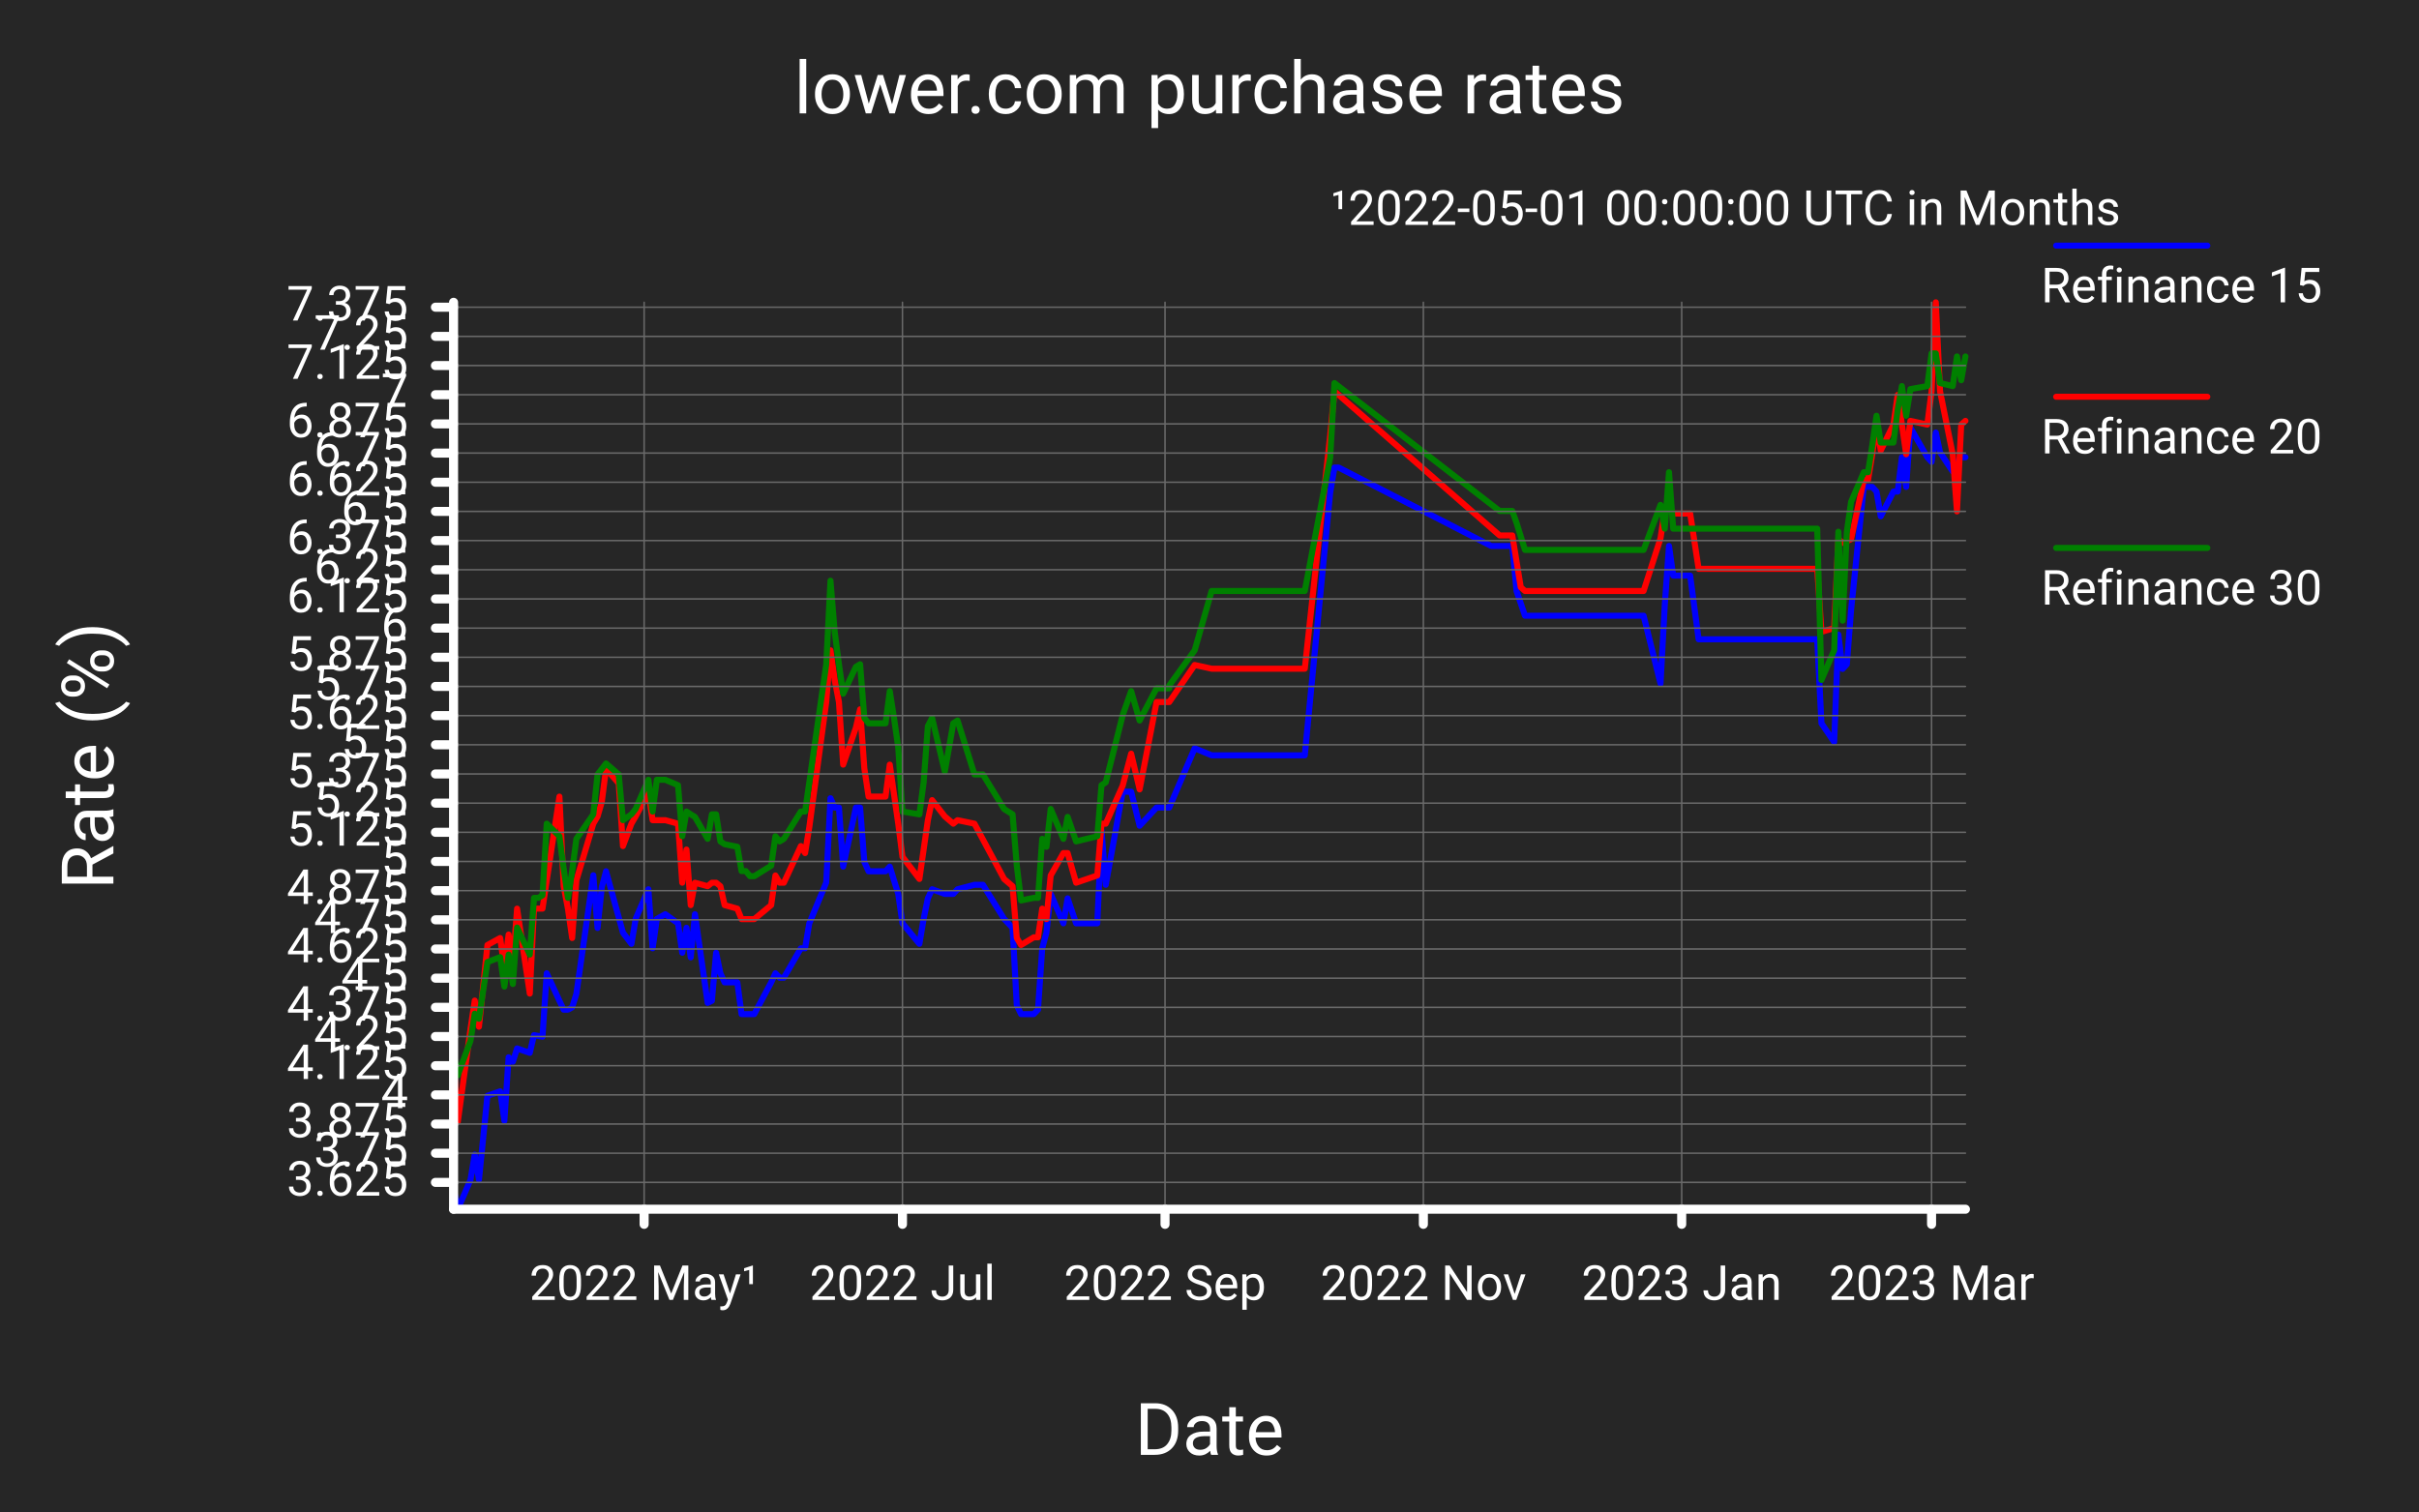
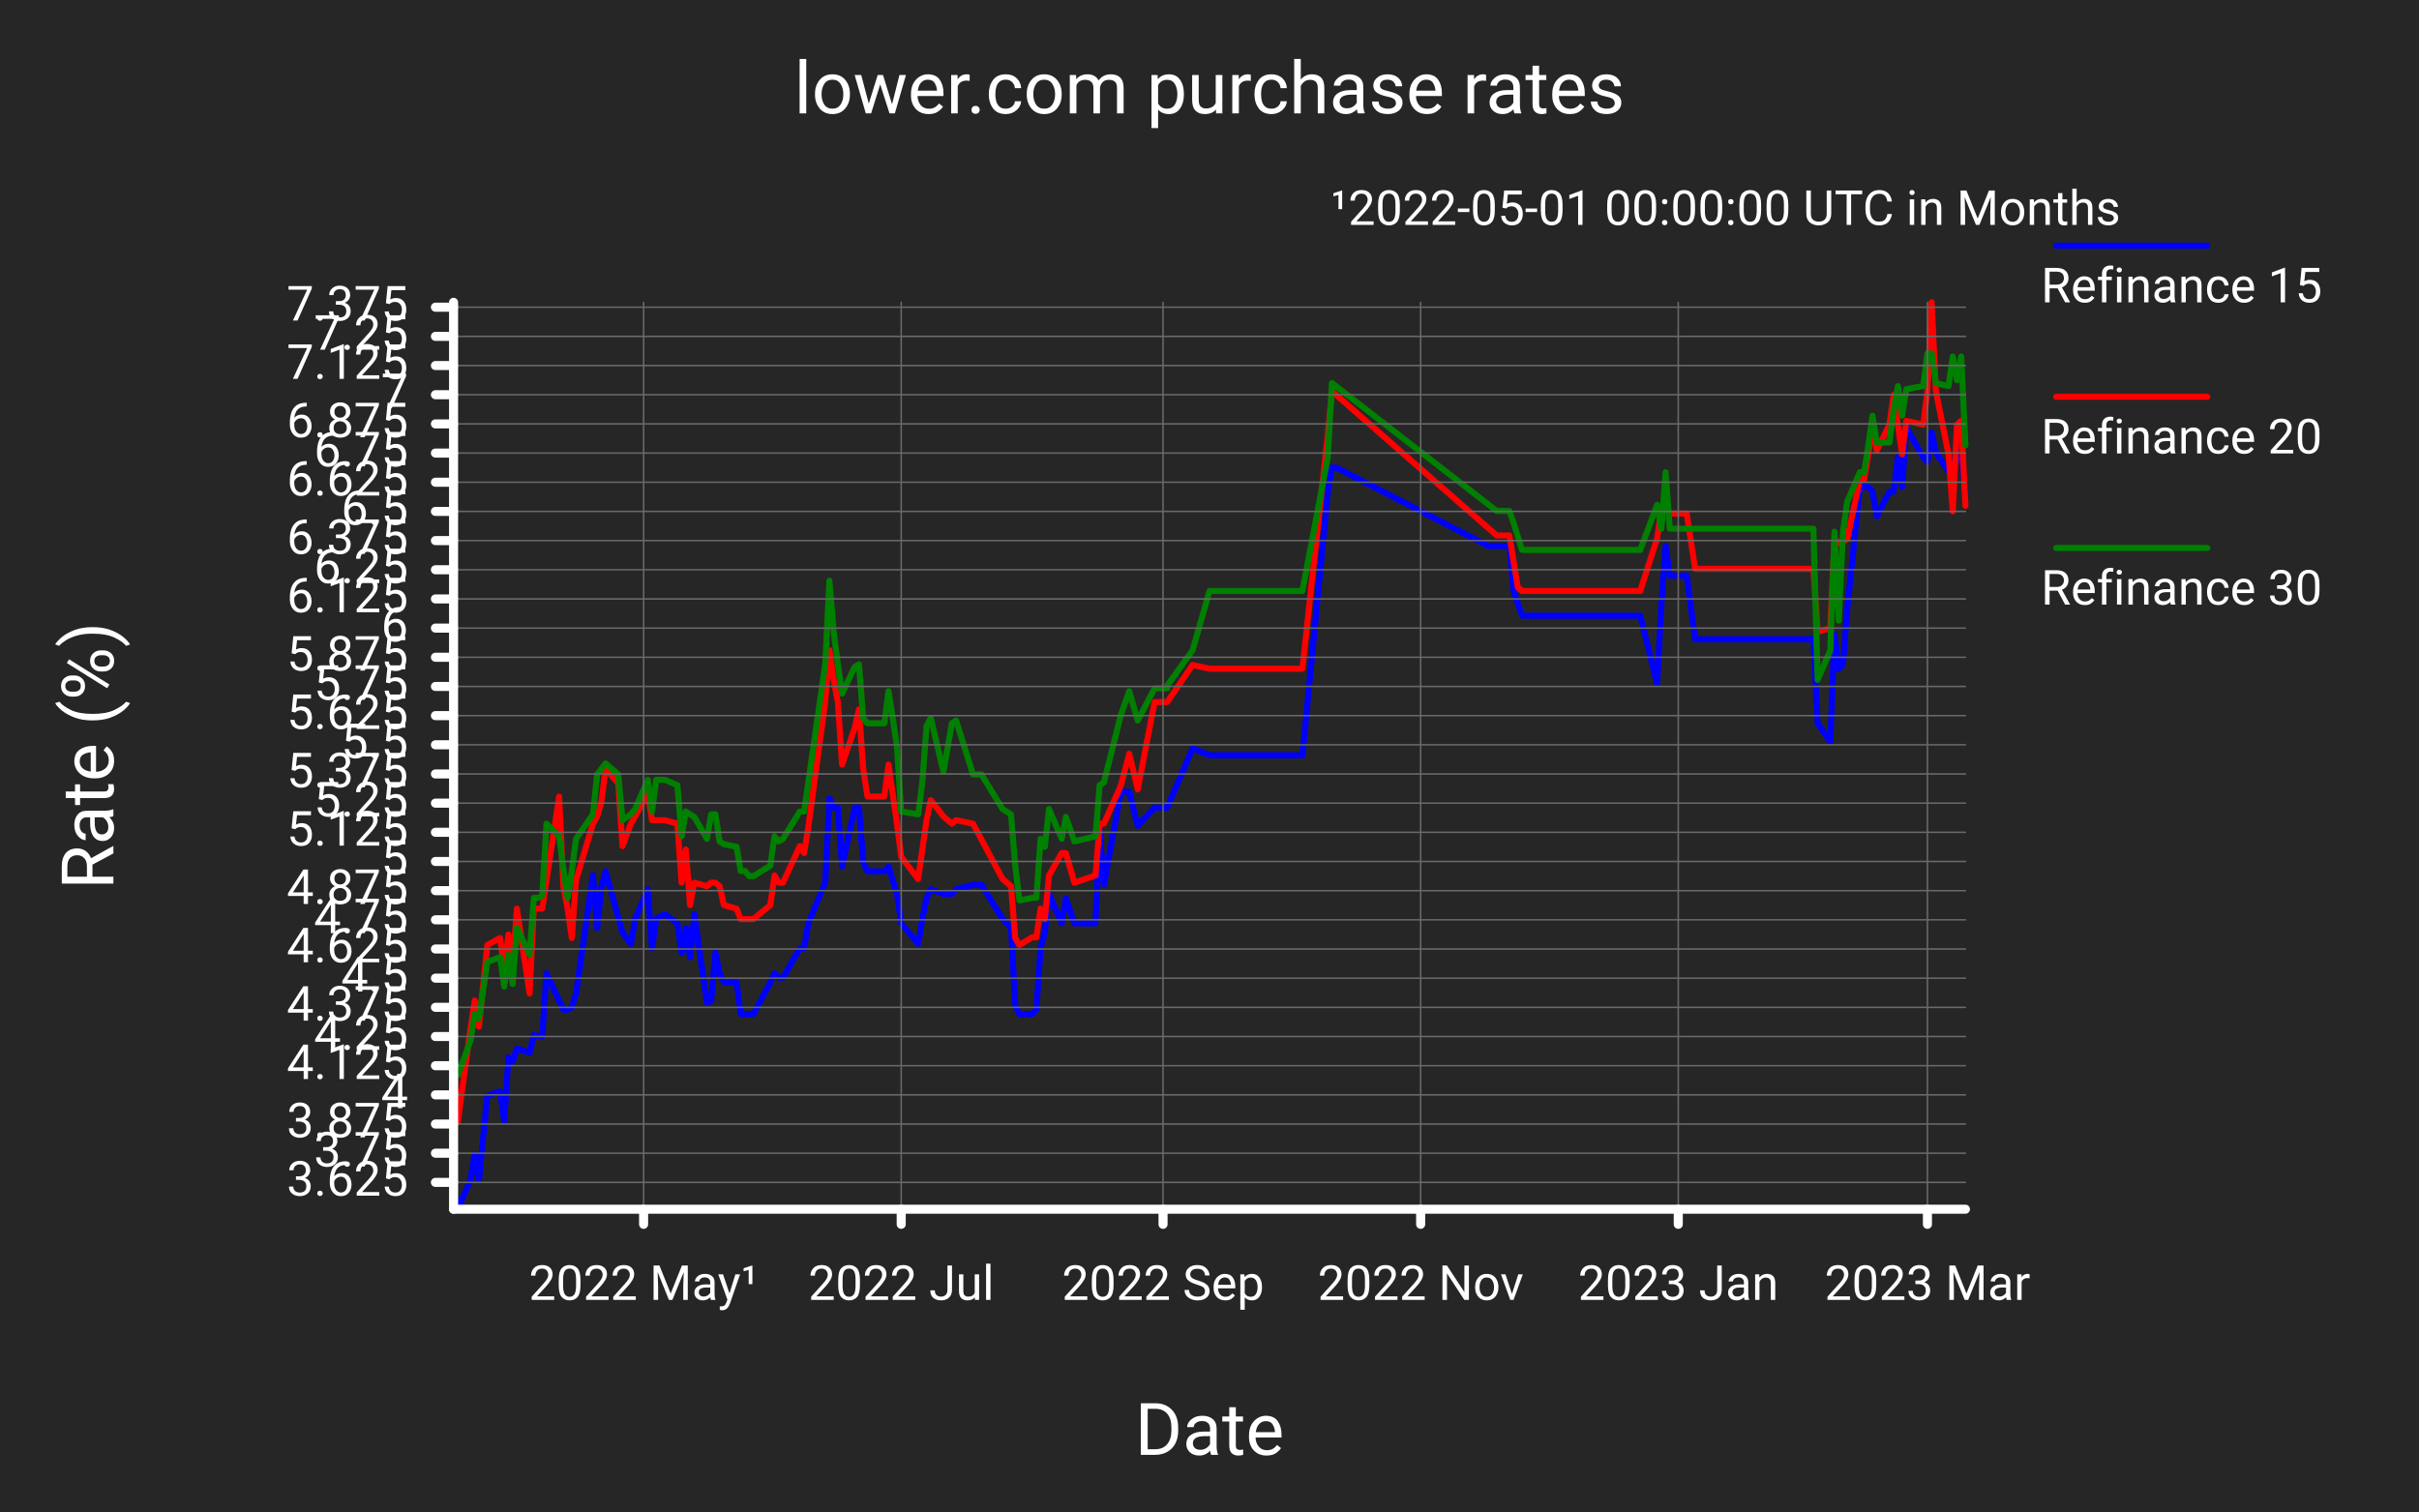
<svg xmlns="http://www.w3.org/2000/svg" class="poloto" width="800" height="500" viewBox="0 0 800 500">
  <style>.poloto{stroke-linecap:round;stroke-linejoin:round;font-family:Roboto,sans-serif;font-size:16px;}.poloto_background{fill:#262626;}.poloto_scatter{stroke-width:7}.poloto_tick_line{stroke:dimgray;stroke-width:0.5}.poloto_line{stroke-width:2}.poloto_text{fill: white;}.poloto_axis_lines{stroke: white;stroke-width:3;fill:none;stroke-dasharray:none}.poloto_title{font-size:24px;dominant-baseline:start;text-anchor:middle;}.poloto_xname{font-size:24px;dominant-baseline:start;text-anchor:middle;}.poloto_yname{font-size:24px;dominant-baseline:start;text-anchor:middle;}.poloto0stroke{stroke:blue;}.poloto1stroke{stroke:red;}.poloto2stroke{stroke:green;}.poloto3stroke{stroke:gold;}.poloto4stroke{stroke:aqua;}.poloto5stroke{stroke:lime;}.poloto6stroke{stroke:orange;}.poloto7stroke{stroke:chocolate;}.poloto0fill{fill:blue;}.poloto1fill{fill:red;}.poloto2fill{fill:green;}.poloto3fill{fill:gold;}.poloto4fill{fill:aqua;}.poloto5fill{fill:lime;}.poloto6fill{fill:orange;}.poloto7fill{fill:chocolate;}</style>
  <circle r="1e5" class="poloto_background" />
  <text class="poloto_text poloto_legend_text" x="675" y="100">Refinance 15</text>
  <line class="poloto_line poloto_legend_icon poloto0stroke poloto0legend" stroke="black" x1="680" x2="730" y1="81.25" y2="81.25" />
-   <path class="poloto_line poloto0stroke" fill="none" stroke="black" d=" M 150.00 393.13 L 151.40 400.00 L 155.60 390.27 L 157.00 381.94 L 158.40 390.27 L 158.40 390.27 L 161.20 362.48 L 165.41 361.01 L 166.81 370.74 L 168.21 349.74 L 169.61 351.21 L 171.01 346.81 L 175.21 348.28 L 176.61 342.41 L 176.61 342.41 L 179.41 342.95 L 180.81 321.95 L 185.01 331.06 L 186.41 333.99 L 187.82 333.99 L 189.22 333.22 L 190.62 328.74 L 196.22 289.53 L 197.62 306.97 L 199.02 293.46 L 200.42 288.21 L 200.42 288.21 L 206.02 308.52 L 208.82 312.22 L 210.22 303.96 L 214.43 294.16 L 215.83 313.69 L 217.23 303.96 L 217.23 303.96 L 220.03 302.42 L 224.23 305.43 L 225.63 315.16 L 225.63 315.16 L 227.03 306.90 L 228.43 316.70 L 229.83 302.42 L 234.03 331.76 L 235.43 331.06 L 236.83 315.16 L 236.83 315.16 L 238.24 321.95 L 239.64 324.96 L 243.84 324.96 L 245.24 335.46 L 246.64 335.46 L 248.04 335.46 L 249.44 335.46 L 255.04 324.96 L 256.44 321.95 L 257.84 323.42 L 259.24 323.42 L 259.24 323.42 L 264.85 313.69 L 266.25 313.69 L 267.65 305.43 L 273.25 291.92 L 274.65 264.05 L 276.05 267.14 L 277.45 267.14 L 278.85 286.67 L 283.05 267.14 L 284.45 267.14 L 285.85 285.13 L 287.25 288.21 L 292.86 288.21 L 294.26 286.67 L 295.66 291.22 L 297.06 295.70 L 298.46 305.43 L 304.06 312.22 L 305.46 303.96 L 306.86 297.17 L 308.26 294.16 L 312.46 295.70 L 315.27 295.70 L 316.67 294.16 L 322.27 292.69 L 322.27 292.69 L 322.27 292.69 L 322.27 292.69 L 322.27 292.69 L 322.27 292.69 L 325.07 292.69 L 325.07 292.69 L 325.07 292.69 L 325.07 292.69 L 325.07 292.69 L 325.07 292.69 L 332.07 303.96 L 334.87 306.90 L 336.27 332.53 L 337.68 335.46 L 341.88 335.46 L 343.28 333.99 L 344.68 313.69 L 346.08 308.44 L 347.48 295.70 L 351.68 305.43 L 351.68 305.43 L 353.08 297.17 L 355.88 305.43 L 355.88 305.43 L 362.89 305.43 L 364.29 274.70 L 365.69 292.69 L 371.29 261.89 L 374.09 261.89 L 374.09 261.89 L 376.89 273.16 L 382.49 267.14 L 382.49 267.14 L 382.49 267.14 L 382.49 267.14 L 382.49 267.14 L 382.49 267.14 L 382.49 267.14 L 382.49 267.14 L 382.49 267.14 L 386.69 267.14 L 395.10 247.53 L 400.70 249.85 L 400.70 249.85 L 404.90 249.85 L 410.50 249.85 L 411.90 249.85 L 411.90 249.85 L 411.90 249.85 L 411.90 249.85 L 411.90 249.85 L 430.11 249.85 L 431.51 249.85 L 439.92 162.92 L 441.32 154.66 L 442.72 154.66 L 493.14 180.60 L 498.74 180.60 L 500.14 180.60 L 501.54 195.50 L 504.34 203.68 L 504.34 203.68 L 509.94 203.68 L 511.34 203.68 L 512.75 203.68 L 514.15 203.68 L 518.35 203.68 L 519.75 203.68 L 522.55 203.68 L 523.95 203.68 L 528.15 203.68 L 529.55 203.68 L 529.55 203.68 L 533.75 203.68 L 537.96 203.68 L 539.36 203.68 L 540.76 203.68 L 542.16 203.68 L 543.56 203.68 L 549.16 226.15 L 550.56 200.21 L 551.96 180.60 L 553.36 190.40 L 557.56 190.40 L 558.96 190.40 L 558.96 190.40 L 561.76 211.48 L 563.17 211.48 L 567.37 211.48 L 568.77 211.48 L 570.17 211.48 L 571.57 211.48 L 572.97 211.48 L 572.97 211.48 L 572.97 211.48 L 572.97 211.48 L 579.97 211.48 L 582.77 211.48 L 586.97 211.48 L 588.38 211.48 L 591.18 211.48 L 592.58 211.48 L 598.18 211.48 L 599.58 211.48 L 600.98 211.48 L 602.38 239.27 L 606.58 245.45 L 607.98 209.93 L 609.38 221.28 L 610.78 219.74 L 612.18 201.75 L 616.39 161.07 L 617.79 161.07 L 619.19 161.07 L 620.59 162.61 L 621.99 170.79 L 626.19 162.61 L 627.59 162.61 L 628.99 151.26 L 630.39 161.07 L 631.79 141.46 L 637.39 151.26 L 638.80 152.80 L 640.20 143.08 L 641.60 149.64 L 645.80 155.97 L 647.20 152.80 L 648.60 151.26 L 650.00 151.26" />
+   <path class="poloto_line poloto0stroke" fill="none" stroke="black" d=" M 150.00 393.13 L 151.40 400.00 L 155.59 390.27 L 156.98 381.94 L 158.38 390.27 L 158.38 390.27 L 161.17 362.48 L 165.36 361.01 L 166.76 370.74 L 168.16 349.74 L 169.55 351.21 L 170.95 346.81 L 175.14 348.28 L 176.54 342.41 L 176.54 342.41 L 179.33 342.95 L 180.73 321.95 L 184.92 331.06 L 186.31 333.99 L 187.71 333.99 L 189.11 333.22 L 190.50 328.74 L 196.09 289.53 L 197.49 306.97 L 198.88 293.46 L 200.28 288.21 L 200.28 288.21 L 205.87 308.52 L 208.66 312.22 L 210.06 303.96 L 214.25 294.16 L 215.64 313.69 L 217.04 303.96 L 217.04 303.96 L 219.83 302.42 L 224.02 305.43 L 225.42 315.16 L 225.42 315.16 L 226.82 306.90 L 228.21 316.70 L 229.61 302.42 L 233.80 331.76 L 235.20 331.06 L 236.59 315.16 L 236.59 315.16 L 237.99 321.95 L 239.39 324.96 L 243.58 324.96 L 244.97 335.46 L 246.37 335.46 L 247.77 335.46 L 249.16 335.46 L 254.75 324.96 L 256.15 321.95 L 257.54 323.42 L 258.94 323.42 L 258.94 323.42 L 264.53 313.69 L 265.92 313.69 L 267.32 305.43 L 272.91 291.92 L 274.30 264.05 L 275.70 267.14 L 277.09 267.14 L 278.49 286.67 L 282.68 267.14 L 284.08 267.14 L 285.47 285.13 L 286.87 288.21 L 292.46 288.21 L 293.85 286.67 L 295.25 291.22 L 296.65 295.70 L 298.04 305.43 L 303.63 312.22 L 305.03 303.96 L 306.42 297.17 L 307.82 294.16 L 312.01 295.70 L 314.80 295.70 L 316.20 294.16 L 321.79 292.69 L 321.79 292.69 L 321.79 292.69 L 321.79 292.69 L 321.79 292.69 L 321.79 292.69 L 324.58 292.69 L 324.58 292.69 L 324.58 292.69 L 324.58 292.69 L 324.58 292.69 L 324.58 292.69 L 331.56 303.96 L 334.36 306.90 L 335.75 332.53 L 337.15 335.46 L 341.34 335.46 L 342.74 333.99 L 344.13 313.69 L 345.53 308.44 L 346.93 295.70 L 351.12 305.43 L 351.12 305.43 L 352.51 297.17 L 355.31 305.43 L 355.31 305.43 L 362.29 305.43 L 363.69 274.70 L 365.08 292.69 L 370.67 261.89 L 373.46 261.89 L 373.46 261.89 L 376.26 273.16 L 381.84 267.14 L 381.84 267.14 L 381.84 267.14 L 381.84 267.14 L 381.84 267.14 L 381.84 267.14 L 381.84 267.14 L 381.84 267.14 L 381.84 267.14 L 386.03 267.14 L 394.41 247.53 L 400.00 249.85 L 400.00 249.85 L 404.19 249.85 L 409.78 249.85 L 411.17 249.85 L 411.17 249.85 L 411.17 249.85 L 411.17 249.85 L 411.17 249.85 L 429.33 249.85 L 430.73 249.85 L 439.11 162.92 L 440.50 154.66 L 441.90 154.66 L 492.18 180.60 L 497.77 180.60 L 499.16 180.60 L 500.56 195.50 L 503.35 203.68 L 503.35 203.68 L 508.94 203.68 L 510.34 203.68 L 511.73 203.68 L 513.13 203.68 L 517.32 203.68 L 518.72 203.68 L 521.51 203.68 L 522.91 203.68 L 527.09 203.68 L 528.49 203.68 L 528.49 203.68 L 532.68 203.68 L 536.87 203.68 L 538.27 203.68 L 539.66 203.68 L 541.06 203.68 L 542.46 203.68 L 548.04 226.15 L 549.44 200.21 L 550.84 180.60 L 552.23 190.40 L 556.42 190.40 L 557.82 190.40 L 557.82 190.40 L 560.61 211.48 L 562.01 211.48 L 566.20 211.48 L 567.60 211.48 L 568.99 211.48 L 570.39 211.48 L 571.79 211.48 L 571.79 211.48 L 571.79 211.48 L 571.79 211.48 L 578.77 211.48 L 581.56 211.48 L 585.75 211.48 L 587.15 211.48 L 589.94 211.48 L 591.34 211.48 L 596.93 211.48 L 598.32 211.48 L 599.72 211.48 L 601.12 239.27 L 605.31 245.45 L 606.70 209.93 L 608.10 221.28 L 609.50 219.74 L 610.89 201.75 L 615.08 161.07 L 616.48 161.07 L 617.88 161.07 L 619.27 162.61 L 620.67 170.79 L 624.86 162.61 L 626.26 162.61 L 627.65 151.26 L 629.05 161.07 L 630.45 141.46 L 636.03 151.26 L 637.43 152.80 L 638.83 143.08 L 640.22 149.64 L 644.41 155.97 L 645.81 152.80 L 647.21 151.26 L 648.60 151.26 L 650.00 162.61" />
  <text class="poloto_text poloto_legend_text" x="675" y="150">Refinance 20</text>
  <line class="poloto_line poloto_legend_icon poloto1stroke poloto1legend" stroke="black" x1="680" x2="730" y1="131.25" y2="131.25" />
-   <path class="poloto_line poloto1stroke" fill="none" stroke="black" d=" M 150.00 350.51 L 151.40 371.13 L 155.60 340.40 L 157.00 330.98 L 158.40 339.63 L 158.40 339.63 L 161.20 312.61 L 165.41 310.29 L 166.81 320.10 L 168.21 309.14 L 169.61 318.94 L 171.01 300.57 L 175.21 328.67 L 176.61 300.57 L 176.61 300.57 L 179.41 300.57 L 179.41 300.57 L 185.01 263.51 L 186.41 293.15 L 187.82 300.57 L 189.22 310.29 L 190.62 291.22 L 196.22 272.47 L 197.62 270.07 L 199.02 265.29 L 200.42 254.32 L 204.62 259.11 L 206.02 279.88 L 208.82 272.47 L 210.22 270.07 L 214.43 262.27 L 215.83 271.31 L 217.23 271.31 L 217.23 271.31 L 220.03 271.31 L 224.23 272.47 L 225.63 292.00 L 225.63 292.00 L 227.03 281.03 L 228.43 299.41 L 229.83 292.00 L 234.03 293.15 L 235.43 292.00 L 236.83 292.00 L 236.83 292.00 L 238.24 293.15 L 239.64 299.41 L 243.84 300.57 L 245.24 304.04 L 246.64 304.04 L 248.04 304.04 L 249.44 304.04 L 255.04 299.41 L 256.44 289.60 L 257.84 292.00 L 259.24 292.00 L 259.24 292.00 L 264.85 279.88 L 266.25 282.19 L 267.65 273.62 L 273.25 232.24 L 274.65 215.11 L 276.05 224.91 L 277.45 232.24 L 278.85 252.93 L 283.05 240.74 L 284.45 234.64 L 285.85 254.17 L 287.25 263.51 L 292.86 263.51 L 294.26 252.93 L 295.66 262.74 L 297.06 272.47 L 298.46 283.43 L 304.06 290.76 L 305.46 281.03 L 306.86 271.31 L 308.26 264.67 L 312.46 270.07 L 315.27 272.47 L 316.67 271.31 L 322.27 272.47 L 322.27 272.47 L 322.27 272.47 L 322.27 272.47 L 322.27 272.47 L 322.27 272.47 L 322.27 272.47 L 322.27 272.47 L 322.27 272.47 L 322.27 272.47 L 322.27 272.47 L 322.27 272.47 L 332.07 290.76 L 334.87 293.15 L 336.27 310.29 L 337.68 312.61 L 341.88 310.06 L 343.28 310.06 L 344.68 300.57 L 346.08 304.04 L 347.48 289.60 L 351.68 282.19 L 351.68 282.19 L 353.08 282.19 L 355.88 292.00 L 355.88 292.00 L 362.89 289.60 L 364.29 272.47 L 365.69 272.47 L 371.29 259.88 L 374.09 249.31 L 374.09 249.31 L 376.89 261.12 L 382.49 232.24 L 382.49 232.24 L 382.49 232.24 L 382.49 232.24 L 382.49 232.24 L 382.49 232.24 L 382.49 232.24 L 382.49 232.24 L 382.49 232.24 L 386.69 232.24 L 395.10 219.97 L 400.70 221.20 L 403.50 221.20 L 404.90 221.20 L 404.90 221.20 L 411.90 221.20 L 413.31 221.20 L 413.31 221.20 L 413.31 221.20 L 413.31 221.20 L 430.11 221.20 L 431.51 221.20 L 439.92 143.85 L 441.32 129.41 L 441.32 129.41 L 495.94 177.12 L 498.74 177.12 L 500.14 177.12 L 502.94 194.26 L 504.34 195.50 L 504.34 195.50 L 509.94 195.50 L 511.34 195.50 L 512.75 195.50 L 514.15 195.50 L 518.35 195.50 L 519.75 195.50 L 522.55 195.50 L 523.95 195.50 L 528.15 195.50 L 529.55 195.50 L 529.55 195.50 L 533.75 195.50 L 537.96 195.50 L 539.36 195.50 L 540.76 195.50 L 542.16 195.50 L 543.56 195.50 L 549.16 178.05 L 550.56 168.55 L 551.96 167.32 L 553.36 169.87 L 557.56 169.87 L 558.96 169.87 L 558.96 169.87 L 561.76 188.16 L 563.17 188.16 L 567.37 188.16 L 568.77 188.16 L 570.17 188.16 L 571.57 188.16 L 572.97 188.16 L 572.97 188.16 L 578.57 188.16 L 578.57 188.16 L 579.97 188.16 L 582.77 188.16 L 586.97 188.16 L 588.38 188.16 L 591.18 188.16 L 592.58 188.16 L 598.18 188.16 L 599.58 188.16 L 600.98 188.16 L 602.38 209.01 L 606.58 207.77 L 607.98 178.36 L 609.38 179.59 L 609.38 179.59 L 612.18 178.36 L 616.39 158.75 L 617.79 158.75 L 619.19 150.26 L 620.59 140.45 L 621.99 149.02 L 626.19 140.45 L 627.59 130.65 L 628.99 140.45 L 630.39 150.26 L 631.79 139.22 L 637.39 140.45 L 638.80 129.41 L 640.20 100.00 L 641.60 129.41 L 645.80 150.26 L 647.20 169.17 L 648.60 140.45 L 650.00 139.22" />
+   <path class="poloto_line poloto1stroke" fill="none" stroke="black" d=" M 150.00 350.51 L 151.40 371.13 L 155.59 340.40 L 156.98 330.98 L 158.38 339.63 L 158.38 339.63 L 161.17 312.61 L 165.36 310.29 L 166.76 320.10 L 168.16 309.14 L 169.55 318.94 L 170.95 300.57 L 175.14 328.67 L 176.54 300.57 L 176.54 300.57 L 179.33 300.57 L 179.33 300.57 L 184.92 263.51 L 186.31 293.15 L 187.71 300.57 L 189.11 310.29 L 190.50 291.22 L 196.09 272.47 L 197.49 270.07 L 198.88 265.29 L 200.28 254.32 L 204.47 259.11 L 205.87 279.88 L 208.66 272.47 L 210.06 270.07 L 214.25 262.27 L 215.64 271.31 L 217.04 271.31 L 217.04 271.31 L 219.83 271.31 L 224.02 272.47 L 225.42 292.00 L 225.42 292.00 L 226.82 281.03 L 228.21 299.41 L 229.61 292.00 L 233.80 293.15 L 235.20 292.00 L 236.59 292.00 L 236.59 292.00 L 237.99 293.15 L 239.39 299.41 L 243.58 300.57 L 244.97 304.04 L 246.37 304.04 L 247.77 304.04 L 249.16 304.04 L 254.75 299.41 L 256.15 289.60 L 257.54 292.00 L 258.94 292.00 L 258.94 292.00 L 264.53 279.88 L 265.92 282.19 L 267.32 273.62 L 272.91 232.24 L 274.30 215.11 L 275.70 224.91 L 277.09 232.24 L 278.49 252.93 L 282.68 240.74 L 284.08 234.64 L 285.47 254.17 L 286.87 263.51 L 292.46 263.51 L 293.85 252.93 L 295.25 262.74 L 296.65 272.47 L 298.04 283.43 L 303.63 290.76 L 305.03 281.03 L 306.42 271.31 L 307.82 264.67 L 312.01 270.07 L 314.80 272.47 L 316.20 271.31 L 321.79 272.47 L 321.79 272.47 L 321.79 272.47 L 321.79 272.47 L 321.79 272.47 L 321.79 272.47 L 321.79 272.47 L 321.79 272.47 L 321.79 272.47 L 321.79 272.47 L 321.79 272.47 L 321.79 272.47 L 331.56 290.76 L 334.36 293.15 L 335.75 310.29 L 337.15 312.61 L 341.34 310.06 L 342.74 310.06 L 344.13 300.57 L 345.53 304.04 L 346.93 289.60 L 351.12 282.19 L 351.12 282.19 L 352.51 282.19 L 355.31 292.00 L 355.31 292.00 L 362.29 289.60 L 363.69 272.47 L 365.08 272.47 L 370.67 259.88 L 373.46 249.31 L 373.46 249.31 L 376.26 261.12 L 381.84 232.24 L 381.84 232.24 L 381.84 232.24 L 381.84 232.24 L 381.84 232.24 L 381.84 232.24 L 381.84 232.24 L 381.84 232.24 L 381.84 232.24 L 386.03 232.24 L 394.41 219.97 L 400.00 221.20 L 402.79 221.20 L 404.19 221.20 L 404.19 221.20 L 411.17 221.20 L 412.57 221.20 L 412.57 221.20 L 412.57 221.20 L 412.57 221.20 L 429.33 221.20 L 430.73 221.20 L 439.11 143.85 L 440.50 129.41 L 440.50 129.41 L 494.97 177.12 L 497.77 177.12 L 499.16 177.12 L 501.96 194.26 L 503.35 195.50 L 503.35 195.50 L 508.94 195.50 L 510.34 195.50 L 511.73 195.50 L 513.13 195.50 L 517.32 195.50 L 518.72 195.50 L 521.51 195.50 L 522.91 195.50 L 527.09 195.50 L 528.49 195.50 L 528.49 195.50 L 532.68 195.50 L 536.87 195.50 L 538.27 195.50 L 539.66 195.50 L 541.06 195.50 L 542.46 195.50 L 548.04 178.05 L 549.44 168.55 L 550.84 167.32 L 552.23 169.87 L 556.42 169.87 L 557.82 169.87 L 557.82 169.87 L 560.61 188.16 L 562.01 188.16 L 566.20 188.16 L 567.60 188.16 L 568.99 188.16 L 570.39 188.16 L 571.79 188.16 L 571.79 188.16 L 577.37 188.16 L 577.37 188.16 L 578.77 188.16 L 581.56 188.16 L 585.75 188.16 L 587.15 188.16 L 589.94 188.16 L 591.34 188.16 L 596.93 188.16 L 598.32 188.16 L 599.72 188.16 L 601.12 209.01 L 605.31 207.77 L 606.70 178.36 L 608.10 179.59 L 608.10 179.59 L 610.89 178.36 L 615.08 158.75 L 616.48 158.75 L 617.88 150.26 L 619.27 140.45 L 620.67 149.02 L 624.86 140.45 L 626.26 130.65 L 627.65 140.45 L 629.05 150.26 L 630.45 139.22 L 636.03 140.45 L 637.43 129.41 L 638.83 100.00 L 640.22 129.41 L 644.41 150.26 L 645.81 169.17 L 647.21 140.45 L 648.60 139.22 L 650.00 167.32" />
  <text class="poloto_text poloto_legend_text" x="675" y="200">Refinance 30</text>
  <line class="poloto_line poloto_legend_icon poloto2stroke poloto2legend" stroke="black" x1="680" x2="730" y1="181.25" y2="181.25" />
-   <path class="poloto_line poloto2stroke" fill="none" stroke="black" d=" M 150.00 348.35 L 151.40 355.69 L 155.60 344.26 L 157.00 335.31 L 158.40 337.00 L 158.40 337.00 L 161.20 318.24 L 165.41 316.62 L 166.81 326.35 L 168.21 315.77 L 169.61 325.50 L 171.01 306.82 L 175.21 315.77 L 176.61 297.01 L 178.01 297.01 L 179.41 296.17 L 180.81 272.47 L 185.01 276.63 L 186.41 287.29 L 187.82 297.01 L 189.22 288.14 L 190.62 277.48 L 196.22 269.38 L 197.62 256.18 L 199.02 254.40 L 200.42 252.55 L 204.62 256.18 L 206.02 271.31 L 208.82 269.38 L 210.22 267.60 L 214.43 257.95 L 215.83 268.45 L 217.23 257.95 L 217.23 257.95 L 220.03 257.95 L 224.23 259.73 L 225.63 276.63 L 225.63 276.63 L 227.03 268.45 L 228.43 269.38 L 229.83 270.23 L 234.03 277.48 L 235.43 269.38 L 236.83 269.38 L 236.83 269.38 L 238.24 278.33 L 239.64 279.26 L 243.84 280.11 L 245.24 288.14 L 246.64 288.14 L 248.04 289.84 L 249.44 289.84 L 255.04 286.36 L 256.44 276.63 L 257.84 278.33 L 259.24 277.48 L 259.24 277.48 L 264.85 268.45 L 266.25 268.45 L 267.65 258.80 L 273.25 219.74 L 274.65 192.10 L 276.05 209.01 L 277.45 219.74 L 278.85 229.46 L 283.05 220.59 L 284.45 219.74 L 285.85 237.49 L 287.25 239.27 L 292.86 239.27 L 294.26 228.62 L 295.66 237.49 L 297.06 247.22 L 298.46 268.45 L 304.06 269.38 L 305.46 258.80 L 306.86 240.20 L 308.26 237.49 L 312.46 255.25 L 315.27 239.27 L 316.67 238.34 L 322.27 256.18 L 322.27 256.18 L 322.27 256.18 L 322.27 256.18 L 322.27 256.18 L 322.27 256.18 L 325.07 256.18 L 325.07 256.18 L 325.07 256.18 L 325.07 256.18 L 325.07 256.18 L 325.07 256.18 L 332.07 267.60 L 334.87 269.38 L 336.27 286.36 L 337.68 297.86 L 341.88 297.01 L 343.28 297.01 L 344.68 277.48 L 346.08 280.11 L 347.48 267.60 L 351.68 277.48 L 351.68 277.48 L 353.08 270.23 L 355.88 278.33 L 355.88 278.33 L 362.89 276.63 L 364.29 259.73 L 365.69 258.80 L 371.29 236.57 L 374.09 228.62 L 374.09 228.62 L 376.89 238.34 L 382.49 227.69 L 382.49 227.69 L 382.49 227.69 L 382.49 227.69 L 382.49 227.69 L 382.49 227.69 L 382.49 227.69 L 382.49 227.69 L 386.69 227.69 L 386.69 226.76 L 395.10 215.11 L 400.70 195.50 L 400.70 195.50 L 404.90 195.50 L 404.90 195.50 L 411.90 195.50 L 413.31 195.50 L 413.31 195.50 L 413.31 195.50 L 413.31 195.50 L 430.11 195.50 L 431.51 195.50 L 439.92 151.34 L 441.32 126.71 L 441.32 126.71 L 495.94 169.02 L 498.74 169.02 L 500.14 169.02 L 501.54 172.95 L 504.34 181.91 L 504.34 181.91 L 509.94 181.91 L 511.34 181.91 L 512.75 181.91 L 514.15 181.91 L 518.35 181.91 L 519.75 181.91 L 522.55 181.91 L 523.95 181.91 L 528.15 181.91 L 529.55 181.91 L 529.55 181.91 L 533.75 181.91 L 537.96 181.91 L 539.36 181.91 L 540.76 181.91 L 542.16 181.91 L 543.56 181.91 L 549.16 167.01 L 550.56 174.88 L 551.96 156.20 L 553.36 174.88 L 557.56 174.88 L 558.96 174.88 L 558.96 174.88 L 561.76 174.88 L 563.17 174.88 L 567.37 174.88 L 568.77 174.88 L 570.17 174.88 L 571.57 174.88 L 572.97 174.88 L 572.97 174.88 L 578.57 174.88 L 578.57 174.88 L 579.97 174.88 L 582.77 174.88 L 586.97 174.88 L 588.38 174.88 L 591.18 174.88 L 592.58 174.88 L 598.18 174.88 L 599.58 174.88 L 600.98 174.88 L 602.38 224.91 L 606.58 215.11 L 607.98 175.89 L 609.38 205.30 L 610.78 175.89 L 612.18 166.01 L 616.39 156.20 L 617.79 156.20 L 619.19 147.32 L 620.59 137.52 L 621.99 146.40 L 626.19 146.40 L 627.59 135.59 L 628.99 127.71 L 630.39 137.52 L 631.79 128.72 L 637.39 127.71 L 638.80 116.91 L 640.20 116.91 L 641.60 126.71 L 645.80 127.71 L 647.20 117.91 L 648.60 125.78 L 650.00 117.91" />
+   <path class="poloto_line poloto2stroke" fill="none" stroke="black" d=" M 150.00 348.35 L 151.40 355.69 L 155.59 344.26 L 156.98 335.31 L 158.38 337.00 L 158.38 337.00 L 161.17 318.24 L 165.36 316.62 L 166.76 326.35 L 168.16 315.77 L 169.55 325.50 L 170.95 306.82 L 175.14 315.77 L 176.54 297.01 L 177.93 297.01 L 179.33 296.17 L 180.73 272.47 L 184.92 276.63 L 186.31 287.29 L 187.71 297.01 L 189.11 288.14 L 190.50 277.48 L 196.09 269.38 L 197.49 256.18 L 198.88 254.40 L 200.28 252.55 L 204.47 256.18 L 205.87 271.31 L 208.66 269.38 L 210.06 267.60 L 214.25 257.95 L 215.64 268.45 L 217.04 257.95 L 217.04 257.95 L 219.83 257.95 L 224.02 259.73 L 225.42 276.63 L 225.42 276.63 L 226.82 268.45 L 228.21 269.38 L 229.61 270.23 L 233.80 277.48 L 235.20 269.38 L 236.59 269.38 L 236.59 269.38 L 237.99 278.33 L 239.39 279.26 L 243.58 280.11 L 244.97 288.14 L 246.37 288.14 L 247.77 289.84 L 249.16 289.84 L 254.75 286.36 L 256.15 276.63 L 257.54 278.33 L 258.94 277.48 L 258.94 277.48 L 264.53 268.45 L 265.92 268.45 L 267.32 258.80 L 272.91 219.74 L 274.30 192.10 L 275.70 209.01 L 277.09 219.74 L 278.49 229.46 L 282.68 220.59 L 284.08 219.74 L 285.47 237.49 L 286.87 239.27 L 292.46 239.27 L 293.85 228.62 L 295.25 237.49 L 296.65 247.22 L 298.04 268.45 L 303.63 269.38 L 305.03 258.80 L 306.42 240.20 L 307.82 237.49 L 312.01 255.25 L 314.80 239.27 L 316.20 238.34 L 321.79 256.18 L 321.79 256.18 L 321.79 256.18 L 321.79 256.18 L 321.79 256.18 L 321.79 256.18 L 324.58 256.18 L 324.58 256.18 L 324.58 256.18 L 324.58 256.18 L 324.58 256.18 L 324.58 256.18 L 331.56 267.60 L 334.36 269.38 L 335.75 286.36 L 337.15 297.86 L 341.34 297.01 L 342.74 297.01 L 344.13 277.48 L 345.53 280.11 L 346.93 267.60 L 351.12 277.48 L 351.12 277.48 L 352.51 270.23 L 355.31 278.33 L 355.31 278.33 L 362.29 276.63 L 363.69 259.73 L 365.08 258.80 L 370.67 236.57 L 373.46 228.62 L 373.46 228.62 L 376.26 238.34 L 381.84 227.69 L 381.84 227.69 L 381.84 227.69 L 381.84 227.69 L 381.84 227.69 L 381.84 227.69 L 381.84 227.69 L 381.84 227.69 L 386.03 227.69 L 386.03 226.76 L 394.41 215.11 L 400.00 195.50 L 400.00 195.50 L 404.19 195.50 L 404.19 195.50 L 411.17 195.50 L 412.57 195.50 L 412.57 195.50 L 412.57 195.50 L 412.57 195.50 L 429.33 195.50 L 430.73 195.50 L 439.11 151.34 L 440.50 126.71 L 440.50 126.71 L 494.97 169.02 L 497.77 169.02 L 499.16 169.02 L 500.56 172.95 L 503.35 181.91 L 503.35 181.91 L 508.94 181.91 L 510.34 181.91 L 511.73 181.91 L 513.13 181.91 L 517.32 181.91 L 518.72 181.91 L 521.51 181.91 L 522.91 181.91 L 527.09 181.91 L 528.49 181.91 L 528.49 181.91 L 532.68 181.91 L 536.87 181.91 L 538.27 181.91 L 539.66 181.91 L 541.06 181.91 L 542.46 181.91 L 548.04 167.01 L 549.44 174.88 L 550.84 156.20 L 552.23 174.88 L 556.42 174.88 L 557.82 174.88 L 557.82 174.88 L 560.61 174.88 L 562.01 174.88 L 566.20 174.88 L 567.60 174.88 L 568.99 174.88 L 570.39 174.88 L 571.79 174.88 L 571.79 174.88 L 577.37 174.88 L 577.37 174.88 L 578.77 174.88 L 581.56 174.88 L 585.75 174.88 L 587.15 174.88 L 589.94 174.88 L 591.34 174.88 L 596.93 174.88 L 598.32 174.88 L 599.72 174.88 L 601.12 224.91 L 605.31 215.11 L 606.70 175.89 L 608.10 205.30 L 609.50 175.89 L 610.89 166.01 L 615.08 156.20 L 616.48 156.20 L 617.88 147.32 L 619.27 137.52 L 620.67 146.40 L 624.86 146.40 L 626.26 135.59 L 627.65 127.71 L 629.05 137.52 L 630.45 128.72 L 636.03 127.71 L 637.43 116.91 L 638.83 116.91 L 640.22 126.71 L 644.41 127.71 L 645.81 117.91 L 647.21 125.78 L 648.60 117.91 L 650.00 147.32" />
  <text class="poloto_labels poloto_text poloto_title" x="400" y="37.5">lower.com purchase rates</text>
  <text class="poloto_labels poloto_text poloto_xname" x="400" y="481.25">Date</text>
  <text class="poloto_labels poloto_text poloto_yname" transform="rotate(-90,37.5,250)" x="37.5" y="250">Rate (%)</text>
  <text class="poloto_tick_labels poloto_text" dominant-baseline="middle" text-anchor="start" x="150" y="70" />
  <line class="poloto_axis_lines" stroke="black" x1="150" x2="144" y1="391.122" y2="391.122" />
  <line class="poloto_tick_line" stroke="black" x1="150" x2="650" y1="391.122" y2="391.122" />
  <text class="poloto_tick_labels poloto_text" dominant-baseline="middle" text-anchor="end" x="135" y="391.122">3.625</text>
  <line class="poloto_axis_lines" stroke="black" x1="150" x2="144" y1="381.472" y2="381.472" />
  <line class="poloto_tick_line" stroke="black" x1="150" x2="650" y1="381.472" y2="381.472" />
  <text class="poloto_tick_labels poloto_text" dominant-baseline="middle" text-anchor="end" x="135" y="381.472">3.75</text>
  <line class="poloto_axis_lines" stroke="black" x1="150" x2="144" y1="371.822" y2="371.822" />
  <line class="poloto_tick_line" stroke="black" x1="150" x2="650" y1="371.822" y2="371.822" />
  <text class="poloto_tick_labels poloto_text" dominant-baseline="middle" text-anchor="end" x="135" y="371.822">3.875</text>
  <line class="poloto_axis_lines" stroke="black" x1="150" x2="144" y1="362.172" y2="362.172" />
  <line class="poloto_tick_line" stroke="black" x1="150" x2="650" y1="362.172" y2="362.172" />
  <text class="poloto_tick_labels poloto_text" dominant-baseline="middle" text-anchor="end" x="135" y="362.172">4</text>
  <line class="poloto_axis_lines" stroke="black" x1="150" x2="144" y1="352.522" y2="352.522" />
  <line class="poloto_tick_line" stroke="black" x1="150" x2="650" y1="352.522" y2="352.522" />
  <text class="poloto_tick_labels poloto_text" dominant-baseline="middle" text-anchor="end" x="135" y="352.522">4.125</text>
  <line class="poloto_axis_lines" stroke="black" x1="150" x2="144" y1="342.872" y2="342.872" />
  <line class="poloto_tick_line" stroke="black" x1="150" x2="650" y1="342.872" y2="342.872" />
  <text class="poloto_tick_labels poloto_text" dominant-baseline="middle" text-anchor="end" x="135" y="342.872">4.25</text>
  <line class="poloto_axis_lines" stroke="black" x1="150" x2="144" y1="333.222" y2="333.222" />
  <line class="poloto_tick_line" stroke="black" x1="150" x2="650" y1="333.222" y2="333.222" />
  <text class="poloto_tick_labels poloto_text" dominant-baseline="middle" text-anchor="end" x="135" y="333.222">4.375</text>
  <line class="poloto_axis_lines" stroke="black" x1="150" x2="144" y1="323.572" y2="323.572" />
  <line class="poloto_tick_line" stroke="black" x1="150" x2="650" y1="323.572" y2="323.572" />
  <text class="poloto_tick_labels poloto_text" dominant-baseline="middle" text-anchor="end" x="135" y="323.572">4.5</text>
  <line class="poloto_axis_lines" stroke="black" x1="150" x2="144" y1="313.922" y2="313.922" />
  <line class="poloto_tick_line" stroke="black" x1="150" x2="650" y1="313.922" y2="313.922" />
  <text class="poloto_tick_labels poloto_text" dominant-baseline="middle" text-anchor="end" x="135" y="313.922">4.625</text>
  <line class="poloto_axis_lines" stroke="black" x1="150" x2="144" y1="304.272" y2="304.272" />
  <line class="poloto_tick_line" stroke="black" x1="150" x2="650" y1="304.272" y2="304.272" />
  <text class="poloto_tick_labels poloto_text" dominant-baseline="middle" text-anchor="end" x="135" y="304.272">4.75</text>
  <line class="poloto_axis_lines" stroke="black" x1="150" x2="144" y1="294.622" y2="294.622" />
  <line class="poloto_tick_line" stroke="black" x1="150" x2="650" y1="294.622" y2="294.622" />
  <text class="poloto_tick_labels poloto_text" dominant-baseline="middle" text-anchor="end" x="135" y="294.622">4.875</text>
  <line class="poloto_axis_lines" stroke="black" x1="150" x2="144" y1="284.972" y2="284.972" />
  <line class="poloto_tick_line" stroke="black" x1="150" x2="650" y1="284.972" y2="284.972" />
  <text class="poloto_tick_labels poloto_text" dominant-baseline="middle" text-anchor="end" x="135" y="284.972">5</text>
  <line class="poloto_axis_lines" stroke="black" x1="150" x2="144" y1="275.322" y2="275.322" />
  <line class="poloto_tick_line" stroke="black" x1="150" x2="650" y1="275.322" y2="275.322" />
  <text class="poloto_tick_labels poloto_text" dominant-baseline="middle" text-anchor="end" x="135" y="275.322">5.125</text>
  <line class="poloto_axis_lines" stroke="black" x1="150" x2="144" y1="265.672" y2="265.672" />
  <line class="poloto_tick_line" stroke="black" x1="150" x2="650" y1="265.672" y2="265.672" />
  <text class="poloto_tick_labels poloto_text" dominant-baseline="middle" text-anchor="end" x="135" y="265.672">5.25</text>
  <line class="poloto_axis_lines" stroke="black" x1="150" x2="144" y1="256.022" y2="256.022" />
  <line class="poloto_tick_line" stroke="black" x1="150" x2="650" y1="256.022" y2="256.022" />
  <text class="poloto_tick_labels poloto_text" dominant-baseline="middle" text-anchor="end" x="135" y="256.022">5.375</text>
  <line class="poloto_axis_lines" stroke="black" x1="150" x2="144" y1="246.372" y2="246.372" />
  <line class="poloto_tick_line" stroke="black" x1="150" x2="650" y1="246.372" y2="246.372" />
  <text class="poloto_tick_labels poloto_text" dominant-baseline="middle" text-anchor="end" x="135" y="246.372">5.5</text>
  <line class="poloto_axis_lines" stroke="black" x1="150" x2="144" y1="236.722" y2="236.722" />
  <line class="poloto_tick_line" stroke="black" x1="150" x2="650" y1="236.722" y2="236.722" />
  <text class="poloto_tick_labels poloto_text" dominant-baseline="middle" text-anchor="end" x="135" y="236.722">5.625</text>
  <line class="poloto_axis_lines" stroke="black" x1="150" x2="144" y1="227.072" y2="227.072" />
  <line class="poloto_tick_line" stroke="black" x1="150" x2="650" y1="227.072" y2="227.072" />
  <text class="poloto_tick_labels poloto_text" dominant-baseline="middle" text-anchor="end" x="135" y="227.072">5.75</text>
  <line class="poloto_axis_lines" stroke="black" x1="150" x2="144" y1="217.422" y2="217.422" />
  <line class="poloto_tick_line" stroke="black" x1="150" x2="650" y1="217.422" y2="217.422" />
  <text class="poloto_tick_labels poloto_text" dominant-baseline="middle" text-anchor="end" x="135" y="217.422">5.875</text>
  <line class="poloto_axis_lines" stroke="black" x1="150" x2="144" y1="207.771" y2="207.771" />
  <line class="poloto_tick_line" stroke="black" x1="150" x2="650" y1="207.771" y2="207.771" />
  <text class="poloto_tick_labels poloto_text" dominant-baseline="middle" text-anchor="end" x="135" y="207.771">6</text>
  <line class="poloto_axis_lines" stroke="black" x1="150" x2="144" y1="198.121" y2="198.121" />
  <line class="poloto_tick_line" stroke="black" x1="150" x2="650" y1="198.121" y2="198.121" />
  <text class="poloto_tick_labels poloto_text" dominant-baseline="middle" text-anchor="end" x="135" y="198.121">6.125</text>
  <line class="poloto_axis_lines" stroke="black" x1="150" x2="144" y1="188.471" y2="188.471" />
  <line class="poloto_tick_line" stroke="black" x1="150" x2="650" y1="188.471" y2="188.471" />
  <text class="poloto_tick_labels poloto_text" dominant-baseline="middle" text-anchor="end" x="135" y="188.471">6.25</text>
  <line class="poloto_axis_lines" stroke="black" x1="150" x2="144" y1="178.821" y2="178.821" />
  <line class="poloto_tick_line" stroke="black" x1="150" x2="650" y1="178.821" y2="178.821" />
  <text class="poloto_tick_labels poloto_text" dominant-baseline="middle" text-anchor="end" x="135" y="178.821">6.375</text>
  <line class="poloto_axis_lines" stroke="black" x1="150" x2="144" y1="169.171" y2="169.171" />
  <line class="poloto_tick_line" stroke="black" x1="150" x2="650" y1="169.171" y2="169.171" />
  <text class="poloto_tick_labels poloto_text" dominant-baseline="middle" text-anchor="end" x="135" y="169.171">6.5</text>
  <line class="poloto_axis_lines" stroke="black" x1="150" x2="144" y1="159.521" y2="159.521" />
  <line class="poloto_tick_line" stroke="black" x1="150" x2="650" y1="159.521" y2="159.521" />
  <text class="poloto_tick_labels poloto_text" dominant-baseline="middle" text-anchor="end" x="135" y="159.521">6.625</text>
  <line class="poloto_axis_lines" stroke="black" x1="150" x2="144" y1="149.871" y2="149.871" />
  <line class="poloto_tick_line" stroke="black" x1="150" x2="650" y1="149.871" y2="149.871" />
  <text class="poloto_tick_labels poloto_text" dominant-baseline="middle" text-anchor="end" x="135" y="149.871">6.75</text>
  <line class="poloto_axis_lines" stroke="black" x1="150" x2="144" y1="140.221" y2="140.221" />
  <line class="poloto_tick_line" stroke="black" x1="150" x2="650" y1="140.221" y2="140.221" />
  <text class="poloto_tick_labels poloto_text" dominant-baseline="middle" text-anchor="end" x="135" y="140.221">6.875</text>
  <line class="poloto_axis_lines" stroke="black" x1="150" x2="144" y1="130.571" y2="130.571" />
  <line class="poloto_tick_line" stroke="black" x1="150" x2="650" y1="130.571" y2="130.571" />
  <text class="poloto_tick_labels poloto_text" dominant-baseline="middle" text-anchor="end" x="135" y="130.571">7</text>
  <line class="poloto_axis_lines" stroke="black" x1="150" x2="144" y1="120.921" y2="120.921" />
  <line class="poloto_tick_line" stroke="black" x1="150" x2="650" y1="120.921" y2="120.921" />
  <text class="poloto_tick_labels poloto_text" dominant-baseline="middle" text-anchor="end" x="135" y="120.921">7.125</text>
  <line class="poloto_axis_lines" stroke="black" x1="150" x2="144" y1="111.271" y2="111.271" />
  <line class="poloto_tick_line" stroke="black" x1="150" x2="650" y1="111.271" y2="111.271" />
  <text class="poloto_tick_labels poloto_text" dominant-baseline="middle" text-anchor="end" x="135" y="111.271">7.25</text>
  <line class="poloto_axis_lines" stroke="black" x1="150" x2="144" y1="101.621" y2="101.621" />
  <line class="poloto_tick_line" stroke="black" x1="150" x2="650" y1="101.621" y2="101.621" />
  <text class="poloto_tick_labels poloto_text" dominant-baseline="middle" text-anchor="end" x="135" y="101.621">7.375</text>
  <text class="poloto_tick_labels poloto_text" dominant-baseline="middle" text-anchor="start" x="440" y="70">¹2022-05-01 00:00:00 UTC in Months</text>
-   <line class="poloto_axis_lines" stroke="black" x1="213.025" x2="213.025" y1="400" y2="405" />
-   <line class="poloto_tick_line" stroke="black" x1="213.025" x2="213.025" y1="400" y2="100" />
-   <text class="poloto_tick_labels poloto_text" dominant-baseline="start" text-anchor="middle" x="213.025" y="430">2022 May¹</text>
-   <line class="poloto_axis_lines" stroke="black" x1="298.459" x2="298.459" y1="400" y2="405" />
-   <line class="poloto_tick_line" stroke="black" x1="298.459" x2="298.459" y1="400" y2="100" />
-   <text class="poloto_tick_labels poloto_text" dominant-baseline="start" text-anchor="middle" x="298.459" y="430">2022 Jul</text>
-   <line class="poloto_axis_lines" stroke="black" x1="385.294" x2="385.294" y1="400" y2="405" />
-   <line class="poloto_tick_line" stroke="black" x1="385.294" x2="385.294" y1="400" y2="100" />
-   <text class="poloto_tick_labels poloto_text" dominant-baseline="start" text-anchor="middle" x="385.294" y="430">2022 Sep</text>
-   <line class="poloto_axis_lines" stroke="black" x1="470.728" x2="470.728" y1="400" y2="405" />
-   <line class="poloto_tick_line" stroke="black" x1="470.728" x2="470.728" y1="400" y2="100" />
-   <text class="poloto_tick_labels poloto_text" dominant-baseline="start" text-anchor="middle" x="470.728" y="430">2022 Nov</text>
-   <line class="poloto_axis_lines" stroke="black" x1="556.162" x2="556.162" y1="400" y2="405" />
-   <line class="poloto_tick_line" stroke="black" x1="556.162" x2="556.162" y1="400" y2="100" />
-   <text class="poloto_tick_labels poloto_text" dominant-baseline="start" text-anchor="middle" x="556.162" y="430">2023 Jan</text>
-   <line class="poloto_axis_lines" stroke="black" x1="638.796" x2="638.796" y1="400" y2="405" />
-   <line class="poloto_tick_line" stroke="black" x1="638.796" x2="638.796" y1="400" y2="100" />
-   <text class="poloto_tick_labels poloto_text" dominant-baseline="start" text-anchor="middle" x="638.796" y="430">2023 Mar</text>
+   <line class="poloto_axis_lines" stroke="black" x1="212.849" x2="212.849" y1="400" y2="405" />
+   <line class="poloto_tick_line" stroke="black" x1="212.849" x2="212.849" y1="400" y2="100" />
+   <text class="poloto_tick_labels poloto_text" dominant-baseline="start" text-anchor="middle" x="212.849" y="430">2022 May¹</text>
+   <line class="poloto_axis_lines" stroke="black" x1="298.045" x2="298.045" y1="400" y2="405" />
+   <line class="poloto_tick_line" stroke="black" x1="298.045" x2="298.045" y1="400" y2="100" />
+   <text class="poloto_tick_labels poloto_text" dominant-baseline="start" text-anchor="middle" x="298.045" y="430">2022 Jul</text>
+   <line class="poloto_axis_lines" stroke="black" x1="384.637" x2="384.637" y1="400" y2="405" />
+   <line class="poloto_tick_line" stroke="black" x1="384.637" x2="384.637" y1="400" y2="100" />
+   <text class="poloto_tick_labels poloto_text" dominant-baseline="start" text-anchor="middle" x="384.637" y="430">2022 Sep</text>
+   <line class="poloto_axis_lines" stroke="black" x1="469.832" x2="469.832" y1="400" y2="405" />
+   <line class="poloto_tick_line" stroke="black" x1="469.832" x2="469.832" y1="400" y2="100" />
+   <text class="poloto_tick_labels poloto_text" dominant-baseline="start" text-anchor="middle" x="469.832" y="430">2022 Nov</text>
+   <line class="poloto_axis_lines" stroke="black" x1="555.028" x2="555.028" y1="400" y2="405" />
+   <line class="poloto_tick_line" stroke="black" x1="555.028" x2="555.028" y1="400" y2="100" />
+   <text class="poloto_tick_labels poloto_text" dominant-baseline="start" text-anchor="middle" x="555.028" y="430">2023 Jan</text>
+   <line class="poloto_axis_lines" stroke="black" x1="637.43" x2="637.43" y1="400" y2="405" />
+   <line class="poloto_tick_line" stroke="black" x1="637.43" x2="637.43" y1="400" y2="100" />
+   <text class="poloto_tick_labels poloto_text" dominant-baseline="start" text-anchor="middle" x="637.43" y="430">2023 Mar</text>
  <path stroke="black" fill="none" class="poloto_axis_lines" d=" M 150 400 L 650 400" />
  <path stroke="black" fill="none" class="poloto_axis_lines" d=" M 150 400 L 150 100" />
</svg>
